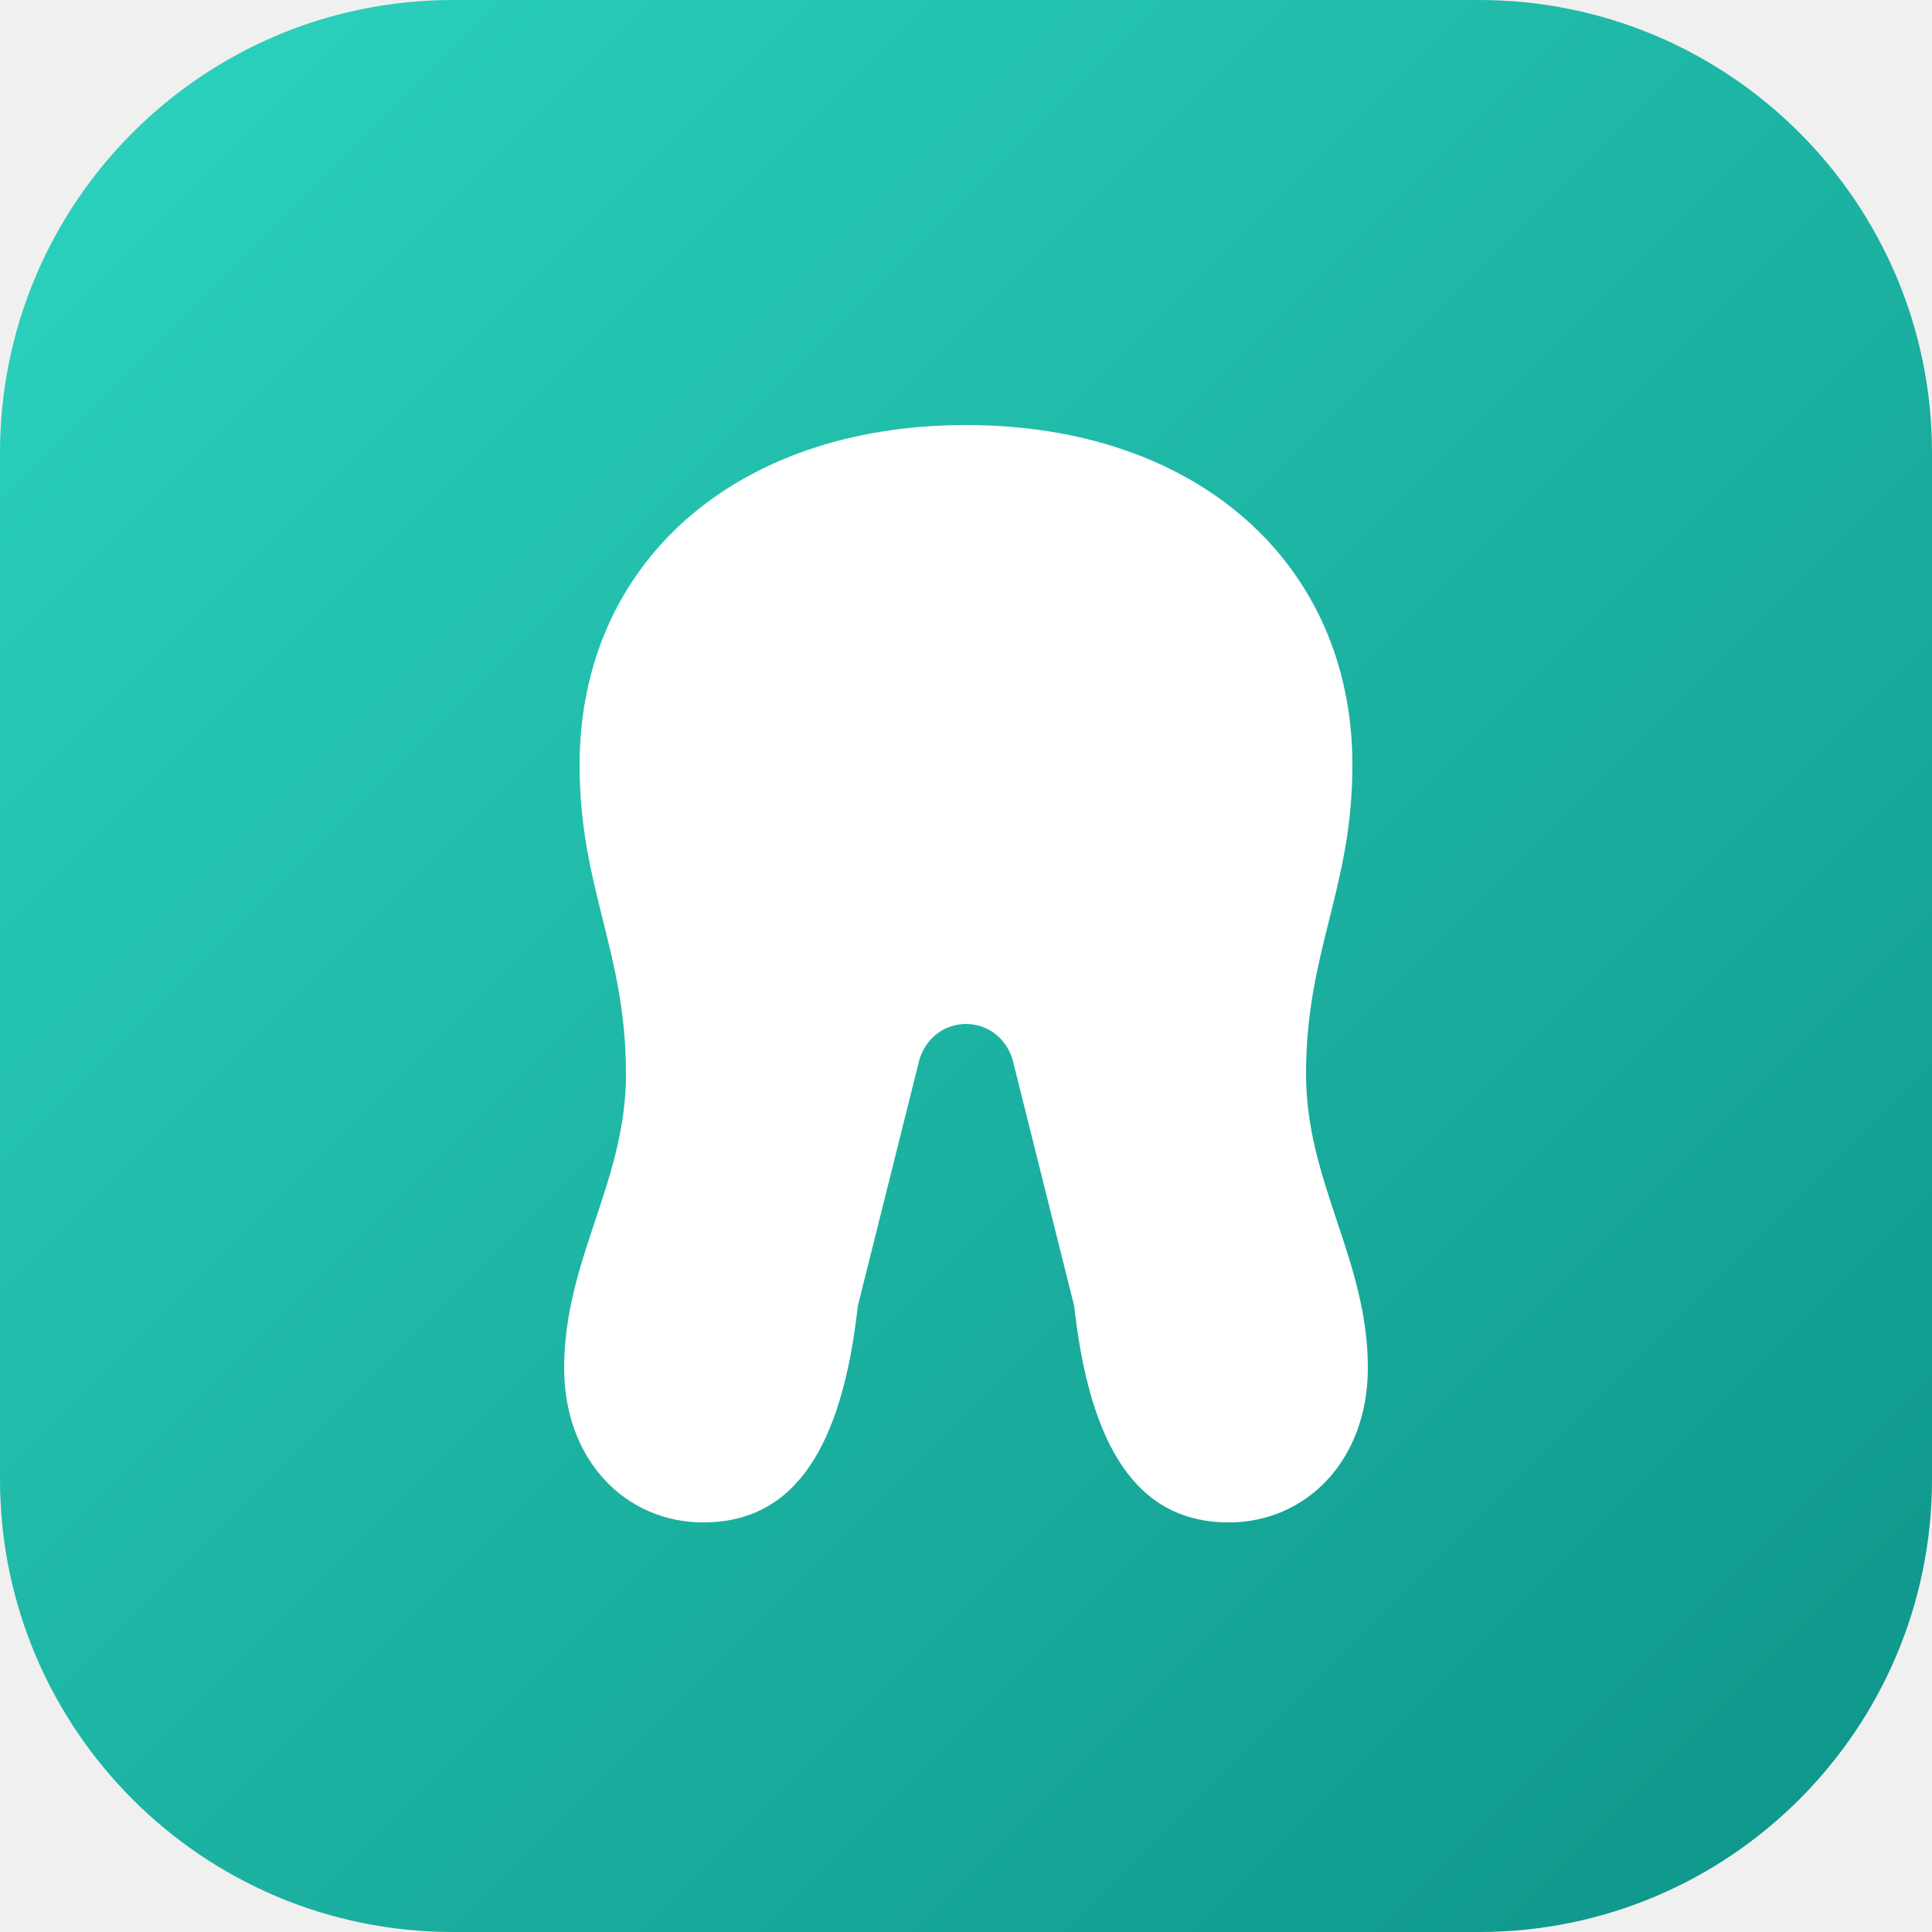
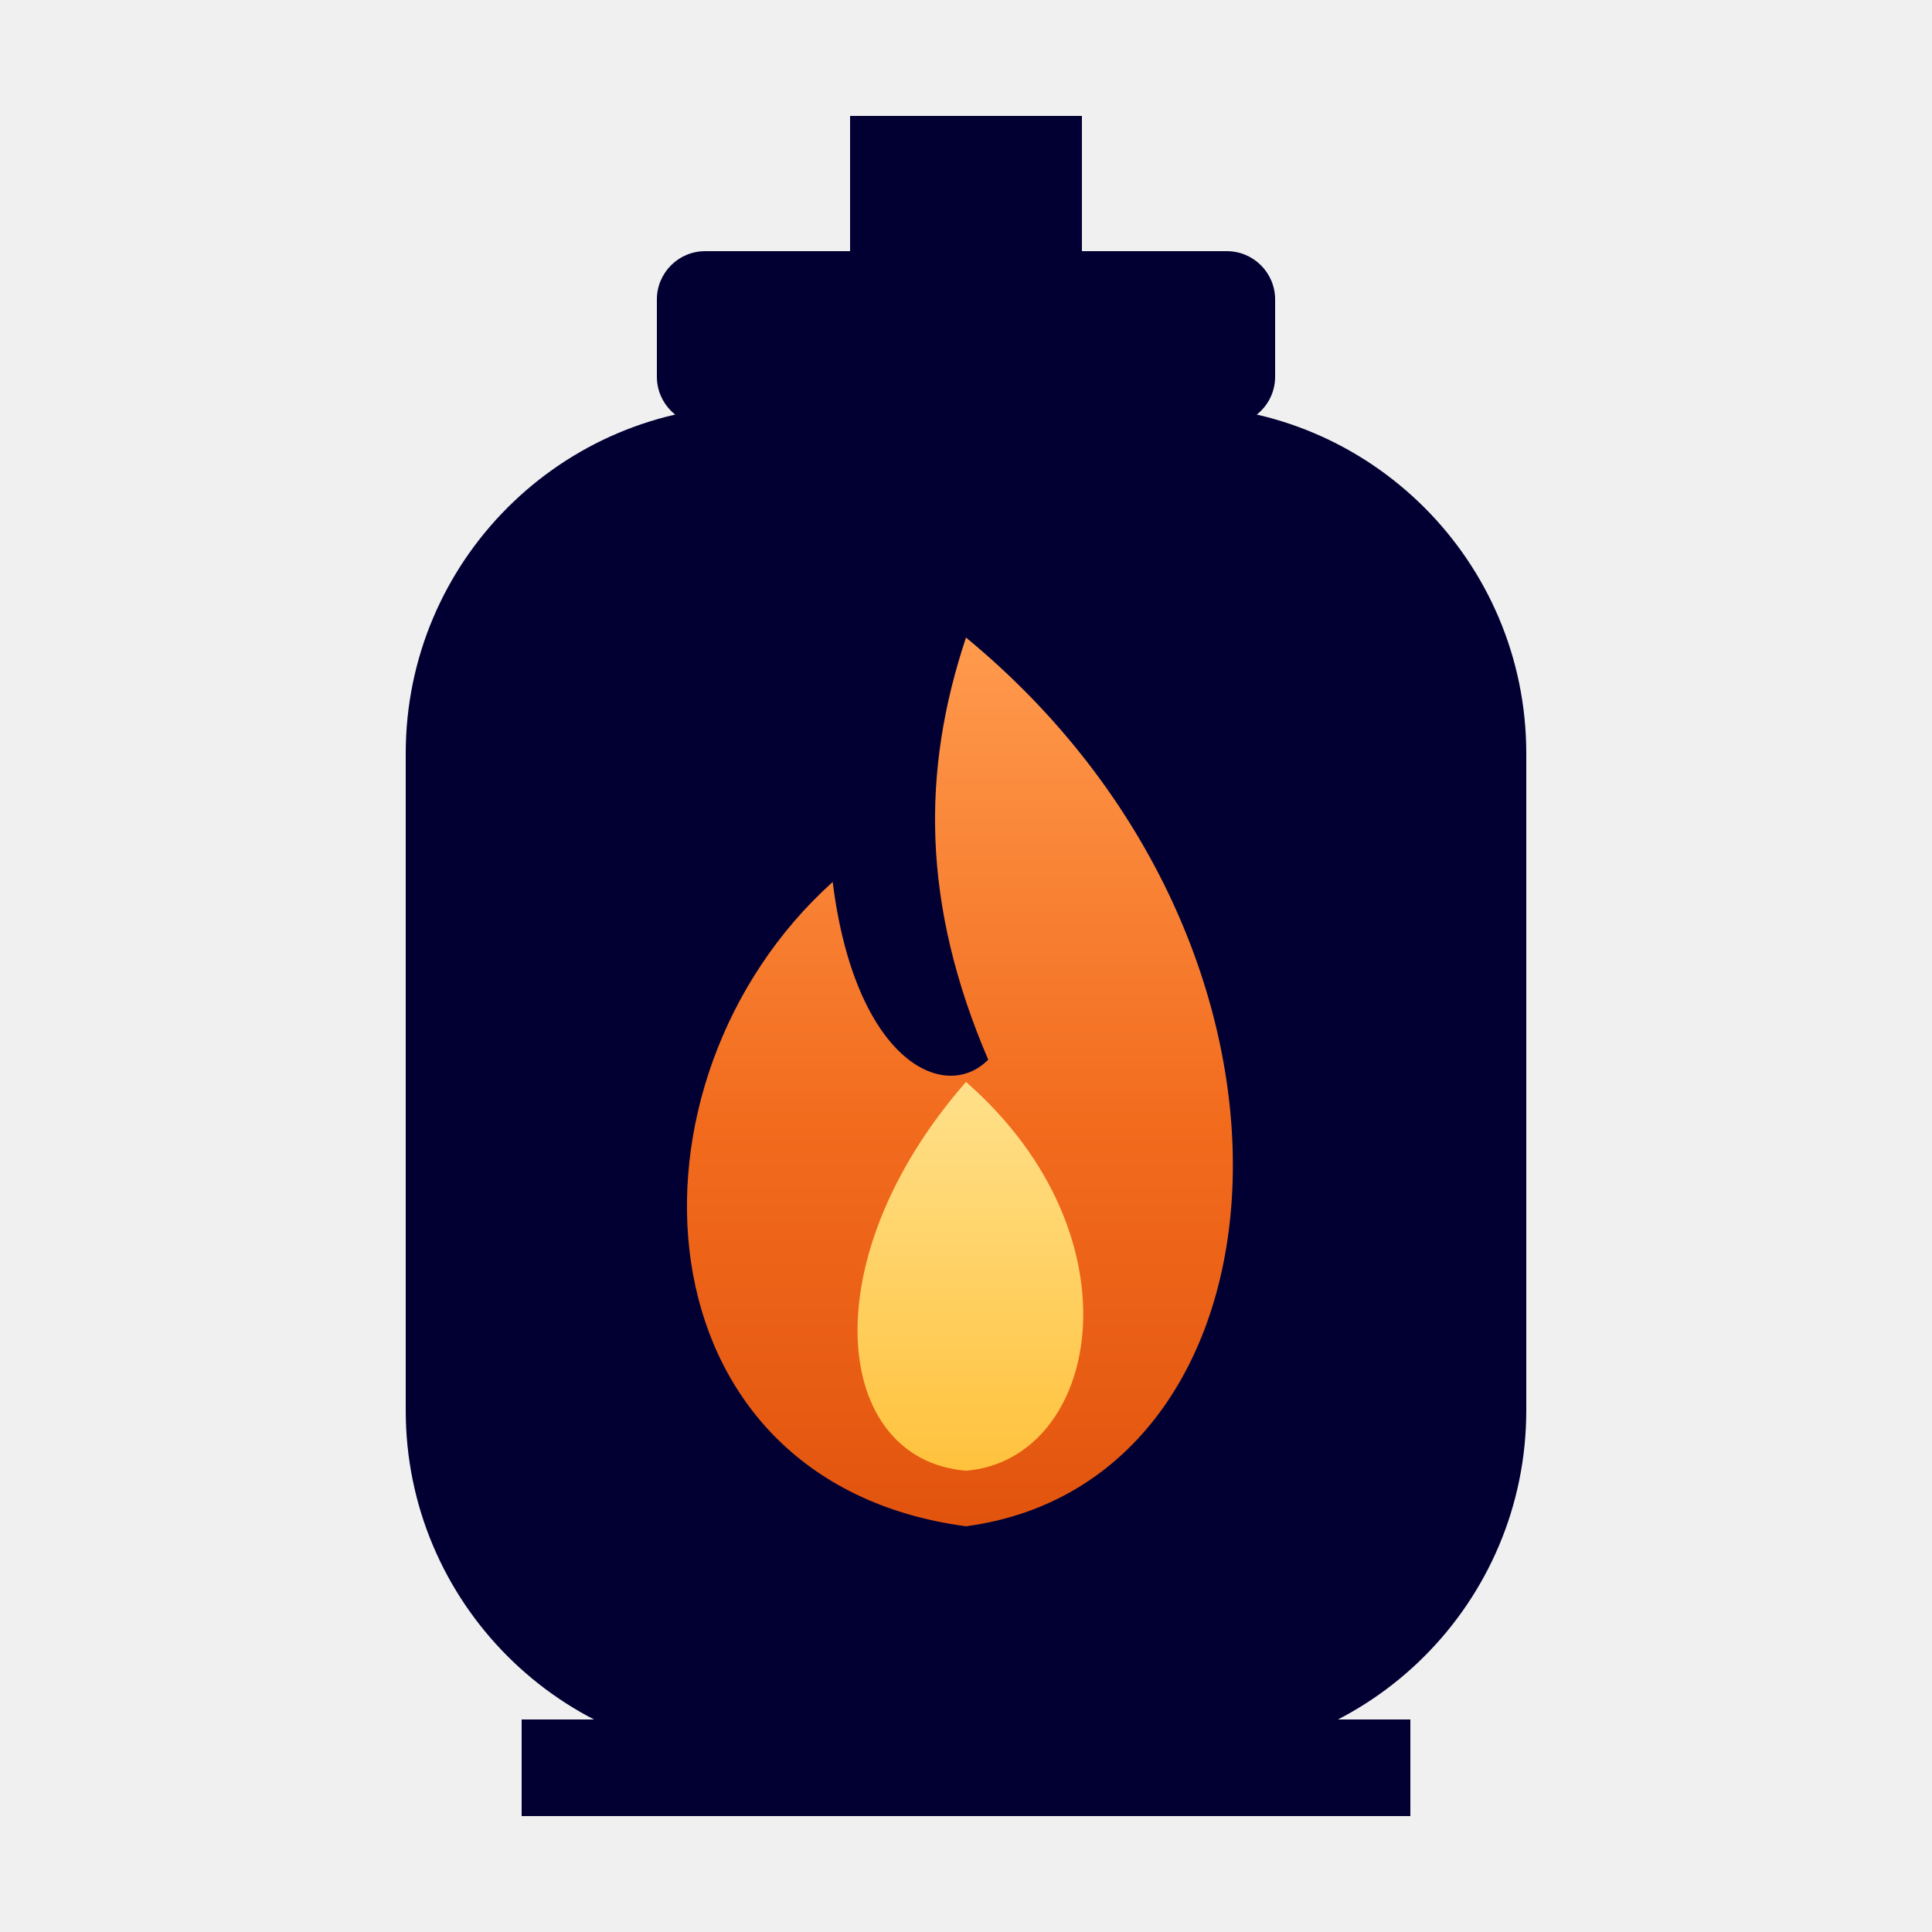
- <svg xmlns="http://www.w3.org/2000/svg" viewBox="0 0 512 512" width="512" height="512" role="img" aria-label="JDent">
+ <svg xmlns="http://www.w3.org/2000/svg" viewBox="0 0 64 64">
  <defs>
-     <linearGradient id="jdent-teal" x1="0" y1="0" x2="1" y2="1">
-       <stop offset="0" stop-color="#2dd4bf" />
-       <stop offset="1" stop-color="#0d9488" />
+     <linearGradient id="f" x1="0" y1="21.12" x2="0" y2="50.56" gradientUnits="userSpaceOnUse">
+       <stop offset="0" stop-color="#FF9A4D" />
+       <stop offset=".55" stop-color="#F26B1D" />
+       <stop offset="1" stop-color="#E2540E" />
+     </linearGradient>
+     <linearGradient id="c" x1="0" y1="35.84" x2="0" y2="48.72" gradientUnits="userSpaceOnUse">
+       <stop offset="0" stop-color="#FFE08A" />
+       <stop offset="1" stop-color="#FFC23D" />
    </linearGradient>
  </defs>
-   <rect width="512" height="512" rx="120" fill="url(#jdent-teal)" />
-   <g transform="translate(256 256) scale(4.096) translate(-50 -50)">
-     <path fill="#ffffff" d="M50 15c-15 0-25 9-25 22 0 8 3 12 3 20 0 7-4 12-4 19 0 6 4 10 9 10 6 0 9-5 10-14l4-16c1-3 5-3 6 0l4 16c1 9 4 14 10 14 5 0 9-4 9-10 0-7-4-12-4-19 0-8 3-12 3-20 0-13-10-22-25-22z" />
+   <g fill="#020033">
+     <rect x="28.16" y="3.84" width="7.68" height="5.12" />
+     <rect x="21.76" y="8.32" width="20.48" height="5.76" rx="1.6" />
+     <rect x="13.44" y="13.44" width="37.12" height="44.8" rx="11.52" />
+     <rect x="17.28" y="56.96" width="29.44" height="3.2" />
  </g>
+   <path fill="url(#f)" d="M32 21.12C44.512 31.424 43.04 49.088 32 50.56C20.96 49.088 20.224 35.84 27.584 29.216C28.32 35.104 31.264 36.576 32.736 35.104C30.528 29.952 30.528 25.536 32 21.12Z" />
+   <path fill="url(#c)" d="M32 35.84C37.888 40.992 36.416 48.352 32 48.72C27.584 48.352 26.848 41.728 32 35.84Z" />
</svg>
